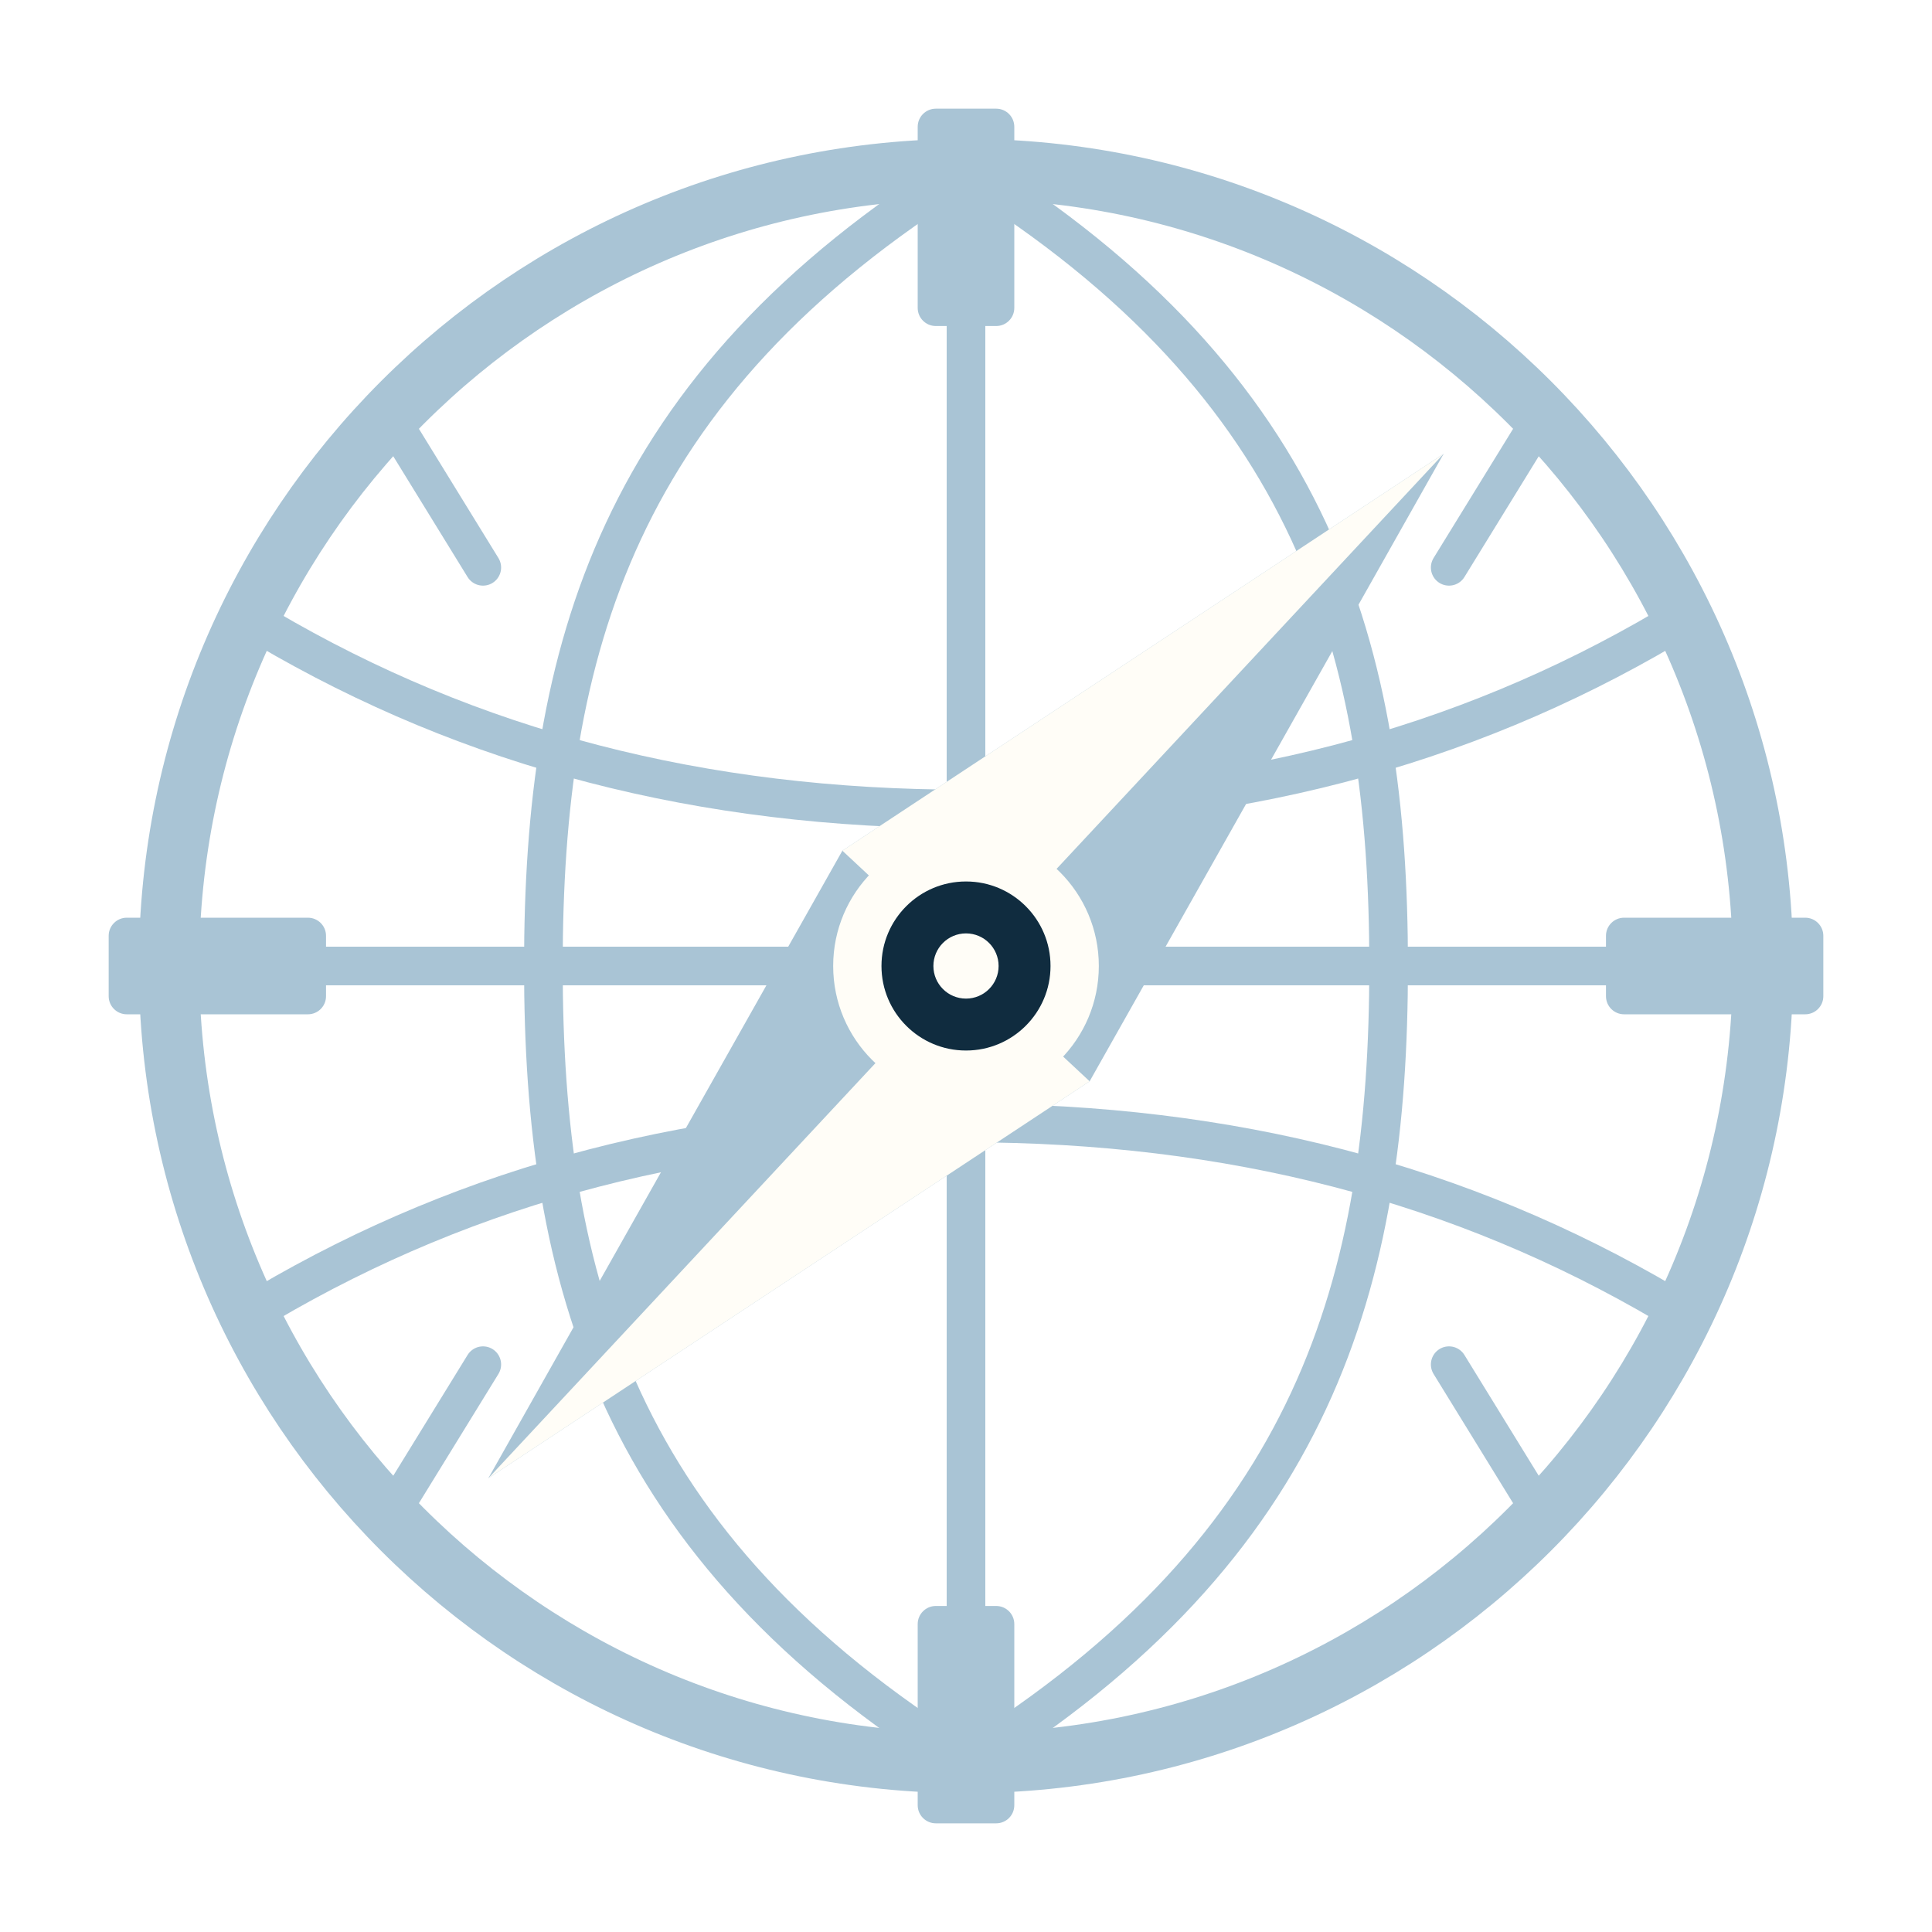
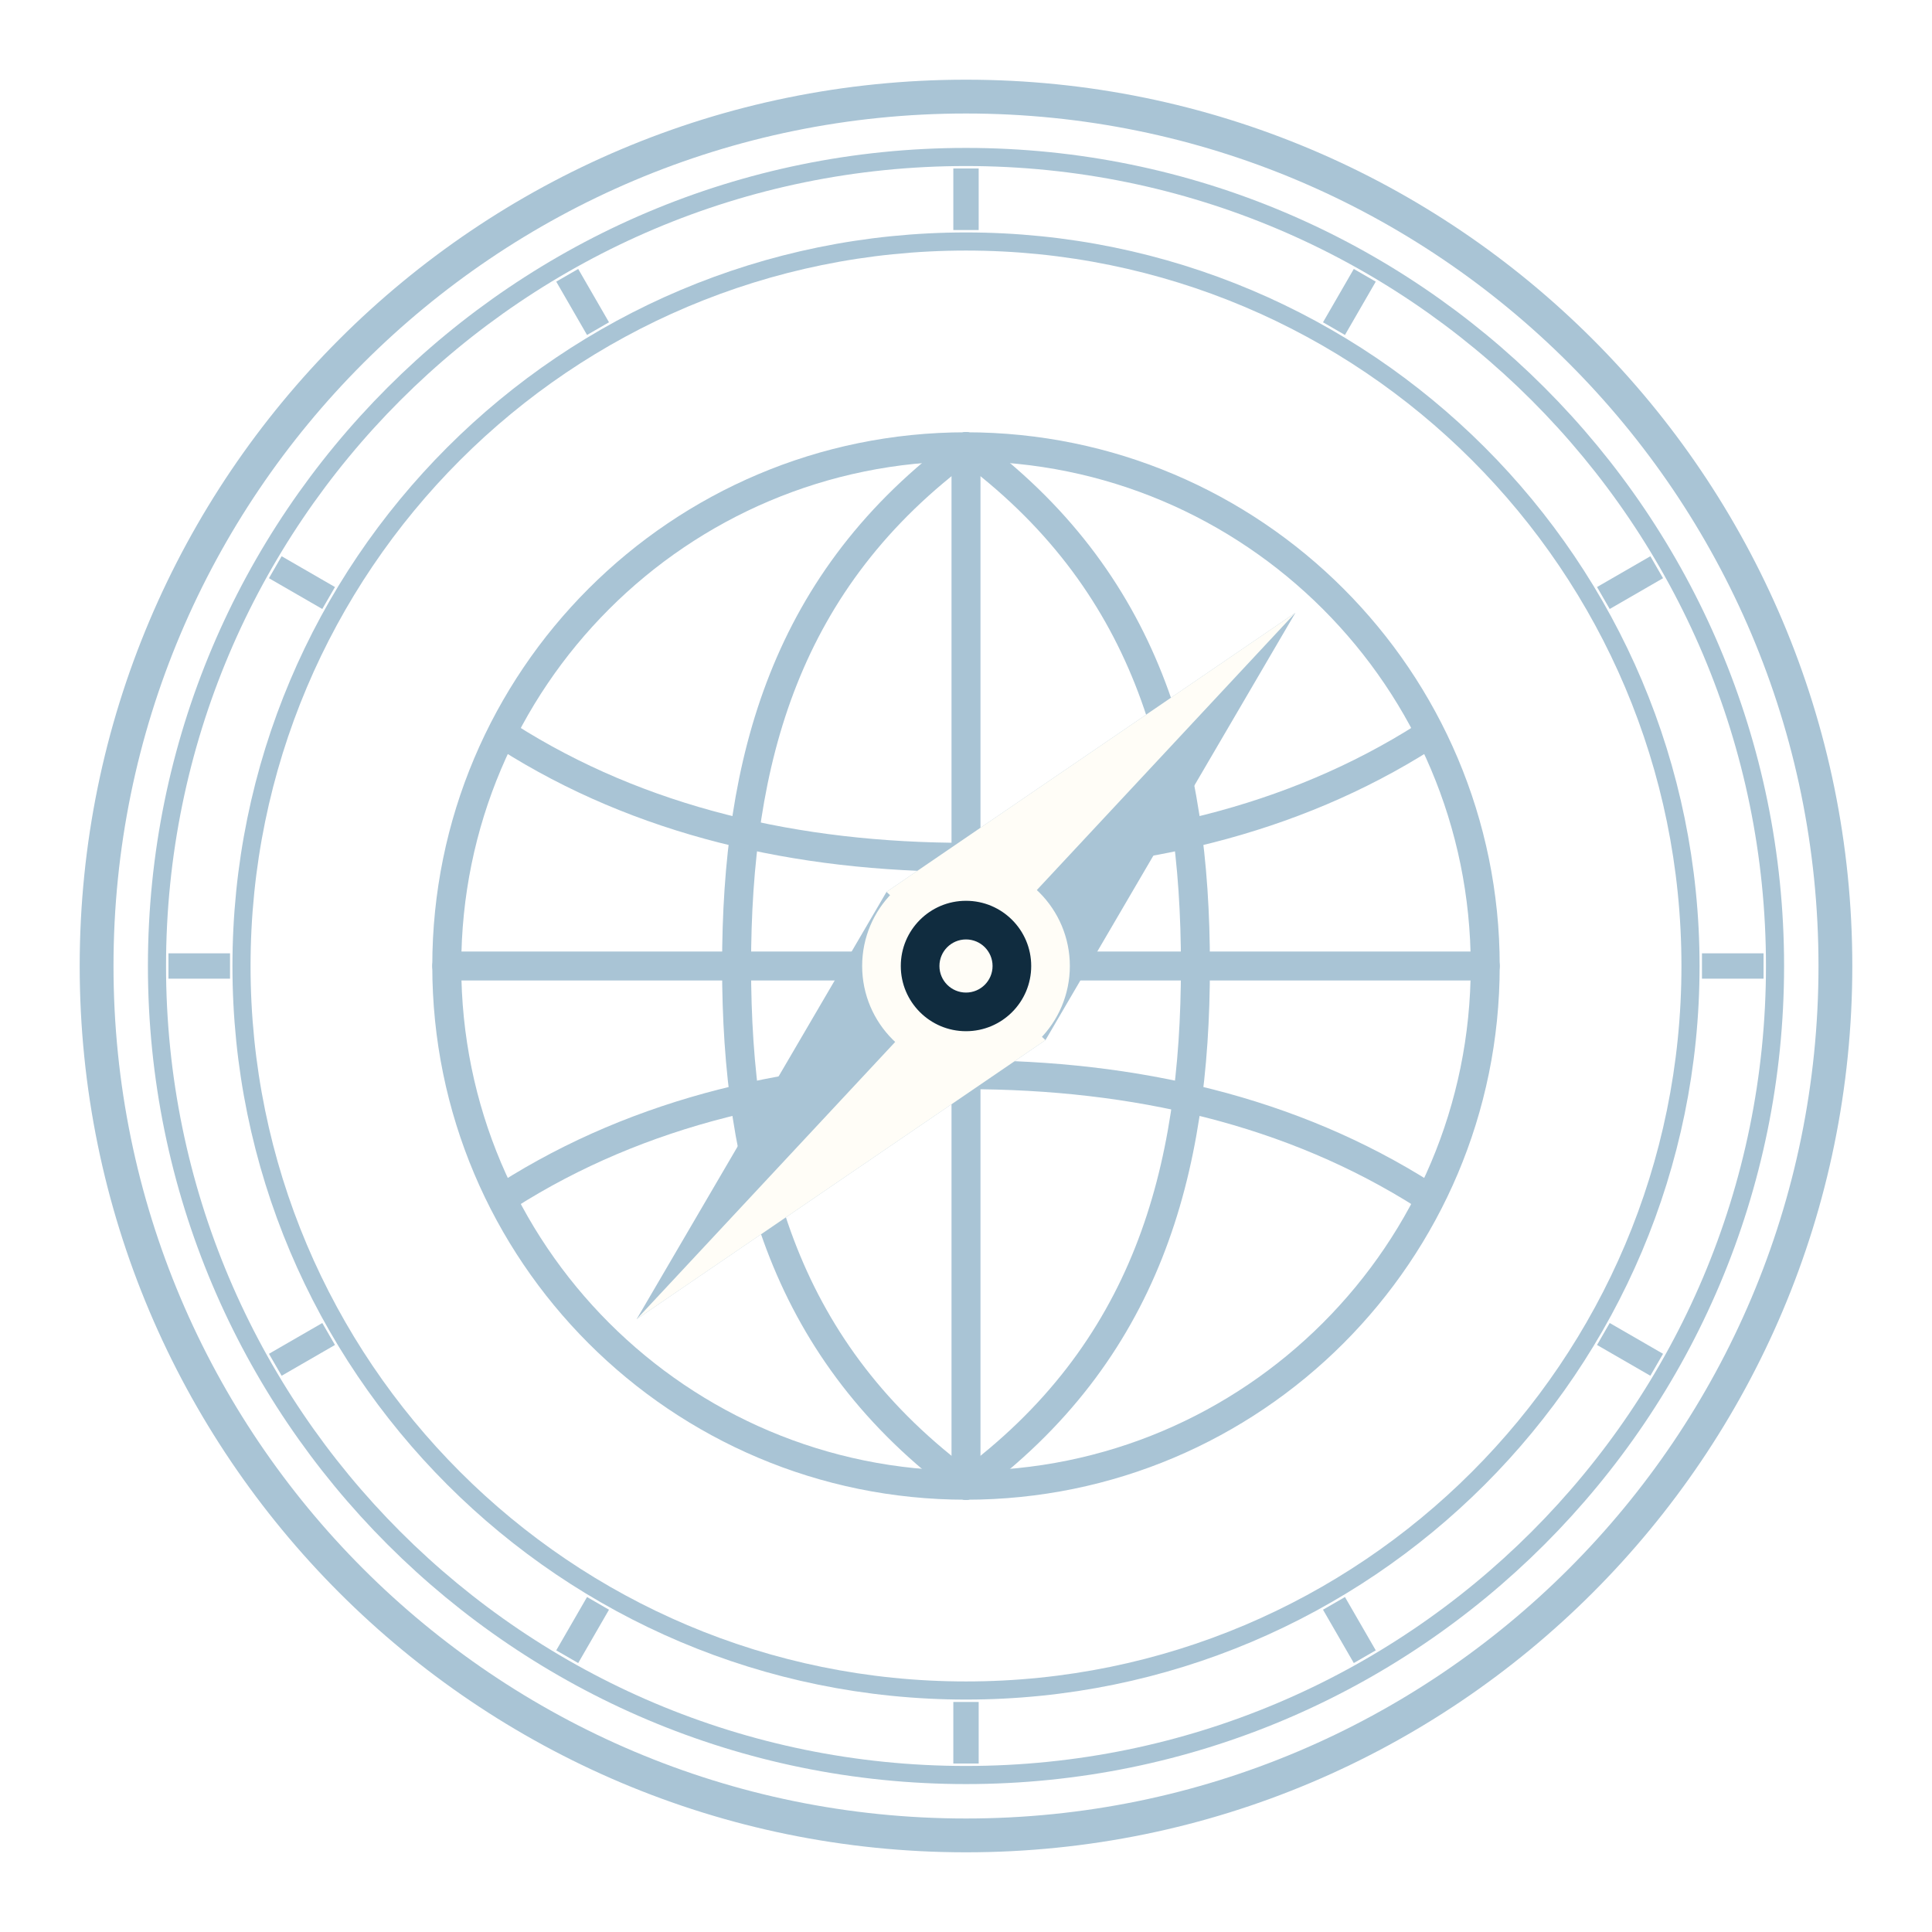
<svg xmlns="http://www.w3.org/2000/svg" viewBox="0 0 160 160" role="img" aria-labelledby="title desc">
  <g fill="none" stroke="#a9c4d5" stroke-linecap="round" stroke-linejoin="round">
-     <circle cx="80" cy="80" r="66" stroke-width="5" />
-     <path d="M80 14C51 32 45 54 45 80s6 48 35 66" stroke-width="3.2" />
-     <path d="M80 14c29 18 35 40 35 66s-6 48-35 66" stroke-width="3.2" />
-     <path d="M80 18v124" stroke-width="3.2" />
-     <path d="M22 52c17 10 36 15 58 15s41-5 58-15" stroke-width="3.2" />
-     <path d="M16 80h128" stroke-width="3.2" />
-     <path d="M22 108c17-10 36-15 58-15s41 5 58 15" stroke-width="3.2" />
-     <path d="M32 34l8 13M128 34l-8 13M32 126l8-13M128 126l-8-13" stroke-width="3" />
-   </g>
-   <g fill="#a9c4d5">
-     <rect x="76" y="9" width="8" height="18" rx="1.5" />
-     <rect x="133" y="76" width="18" height="8" rx="1.5" />
-     <rect x="76" y="133" width="8" height="18" rx="1.5" />
-     <rect x="9" y="76" width="18" height="8" rx="1.5" />
+     <circle cx="80" cy="80" r="72" stroke-width="2.8" />
+     <circle cx="80" cy="80" r="67" stroke-width="1.5" />
+     <circle cx="80" cy="80" r="60" stroke-width="1.5" />
+     <g stroke-width="2.1" stroke-linecap="square">
+       <path d="M80 15v3" />
+       <path d="M80 15v3" transform="rotate(30 80 80)" />
+       <path d="M80 15v3" transform="rotate(60 80 80)" />
+       <path d="M80 15v3" transform="rotate(90 80 80)" />
+       <path d="M80 15v3" transform="rotate(120 80 80)" />
+       <path d="M80 15v3" transform="rotate(150 80 80)" />
+       <path d="M80 15v3" transform="rotate(180 80 80)" />
+       <path d="M80 15v3" transform="rotate(210 80 80)" />
+       <path d="M80 15v3" transform="rotate(240 80 80)" />
+       <path d="M80 15v3" transform="rotate(270 80 80)" />
+       <path d="M80 15v3" transform="rotate(300 80 80)" />
+       <path d="M80 15v3" transform="rotate(330 80 80)" />
+     </g>
+     <g stroke-width="2.4">
+       <circle cx="80" cy="80" r="43" />
+       <path d="M80 37C65 48 61 63 61 80s4 32 19 43" />
+       <path d="M80 37c15 11 19 26 19 43s-4 32-19 43" />
+       <path d="M80 37v86" />
+       <path d="M42 61c11 7 24 10 38 10s27-3 38-10" />
+       <path d="M37 80h86" />
+       <path d="M42 99c11-7 24-10 38-10s27 3 38 10" />
+     </g>
  </g>
  <g transform="rotate(43 80 80)">
-     <path d="M80 22 94 80 80 138 66 80Z" fill="#a9c4d5" />
-     <path d="M80 22 80 80 66 80Z" fill="#fffdf7" />
-     <path d="M80 138 80 80 94 80Z" fill="#fffdf7" />
+     <path d="M80 40 89 80 80 120 71 80Z" fill="#a9c4d5" />
+     <path d="M80 40 80 80 71 80Z" fill="#fffdf7" />
+     <path d="M80 120 80 80 89 80Z" fill="#fffdf7" />
  </g>
-   <circle cx="80" cy="80" r="9" fill="#102c3f" stroke="#fffdf7" stroke-width="4" />
-   <circle cx="80" cy="80" r="2.7" fill="#fffdf7" />
+   <circle cx="80" cy="80" r="7" fill="#102c3f" stroke="#fffdf7" stroke-width="3.2" />
+   <circle cx="80" cy="80" r="2.2" fill="#fffdf7" />
</svg>
